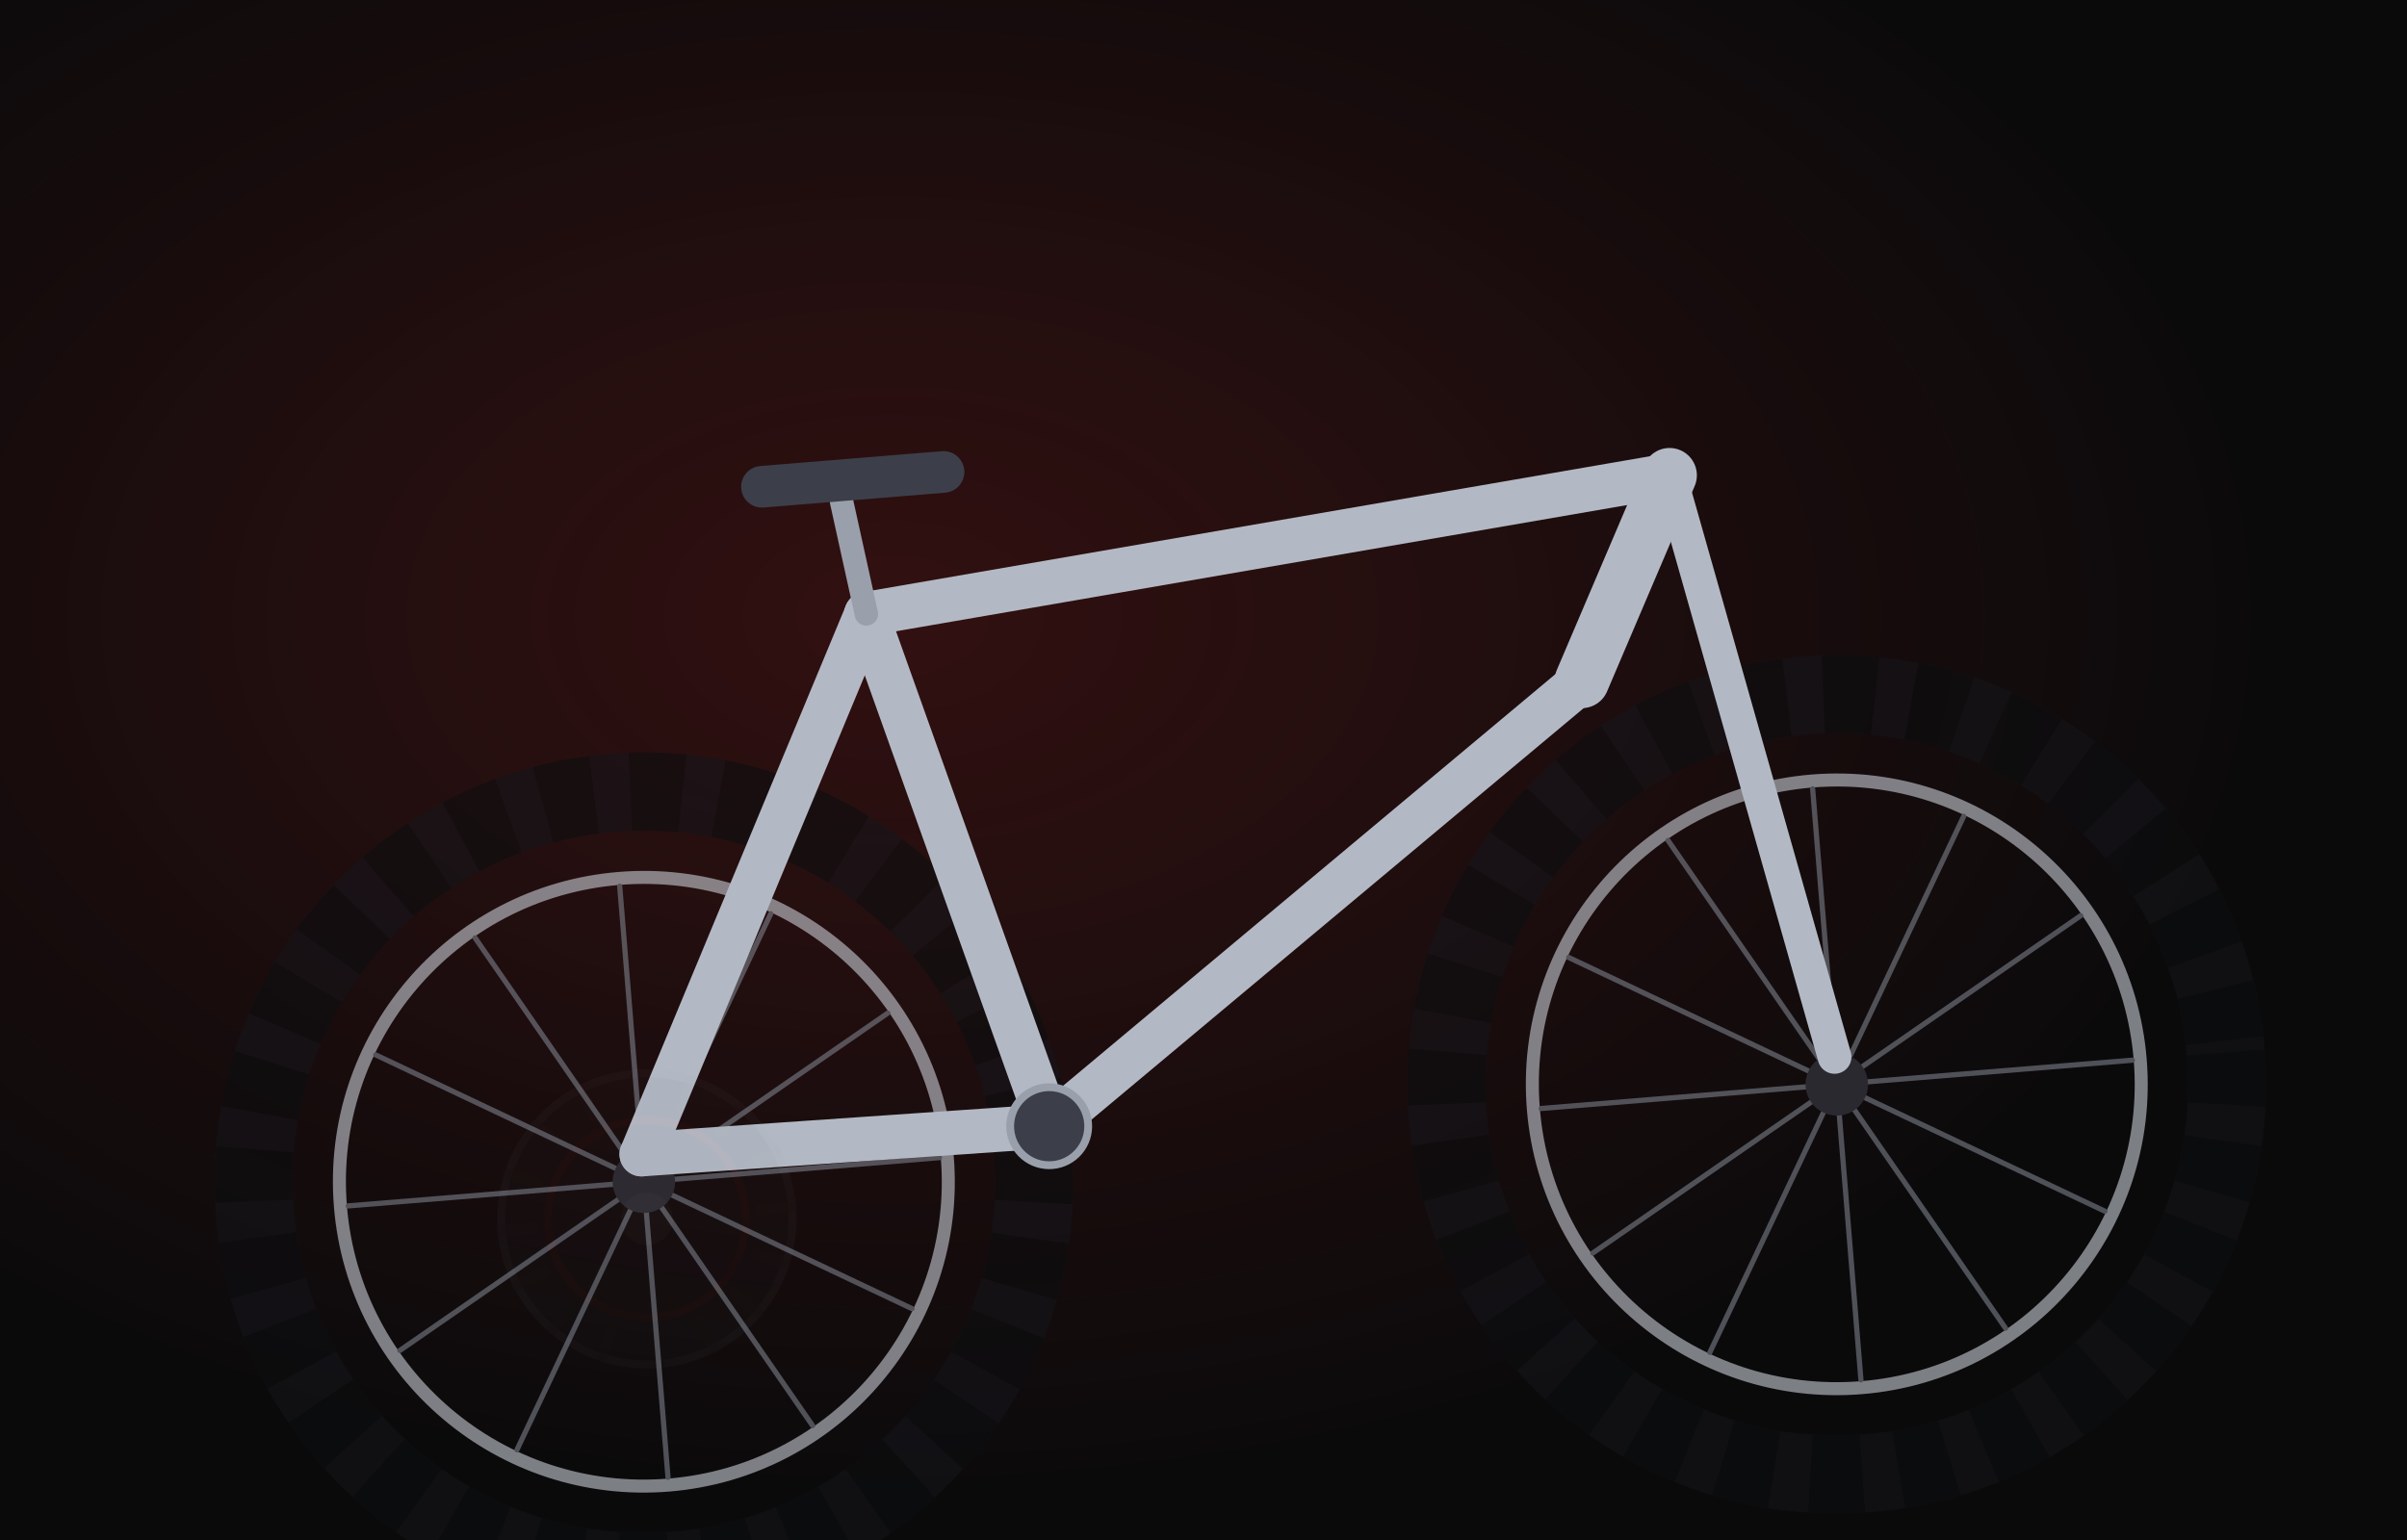
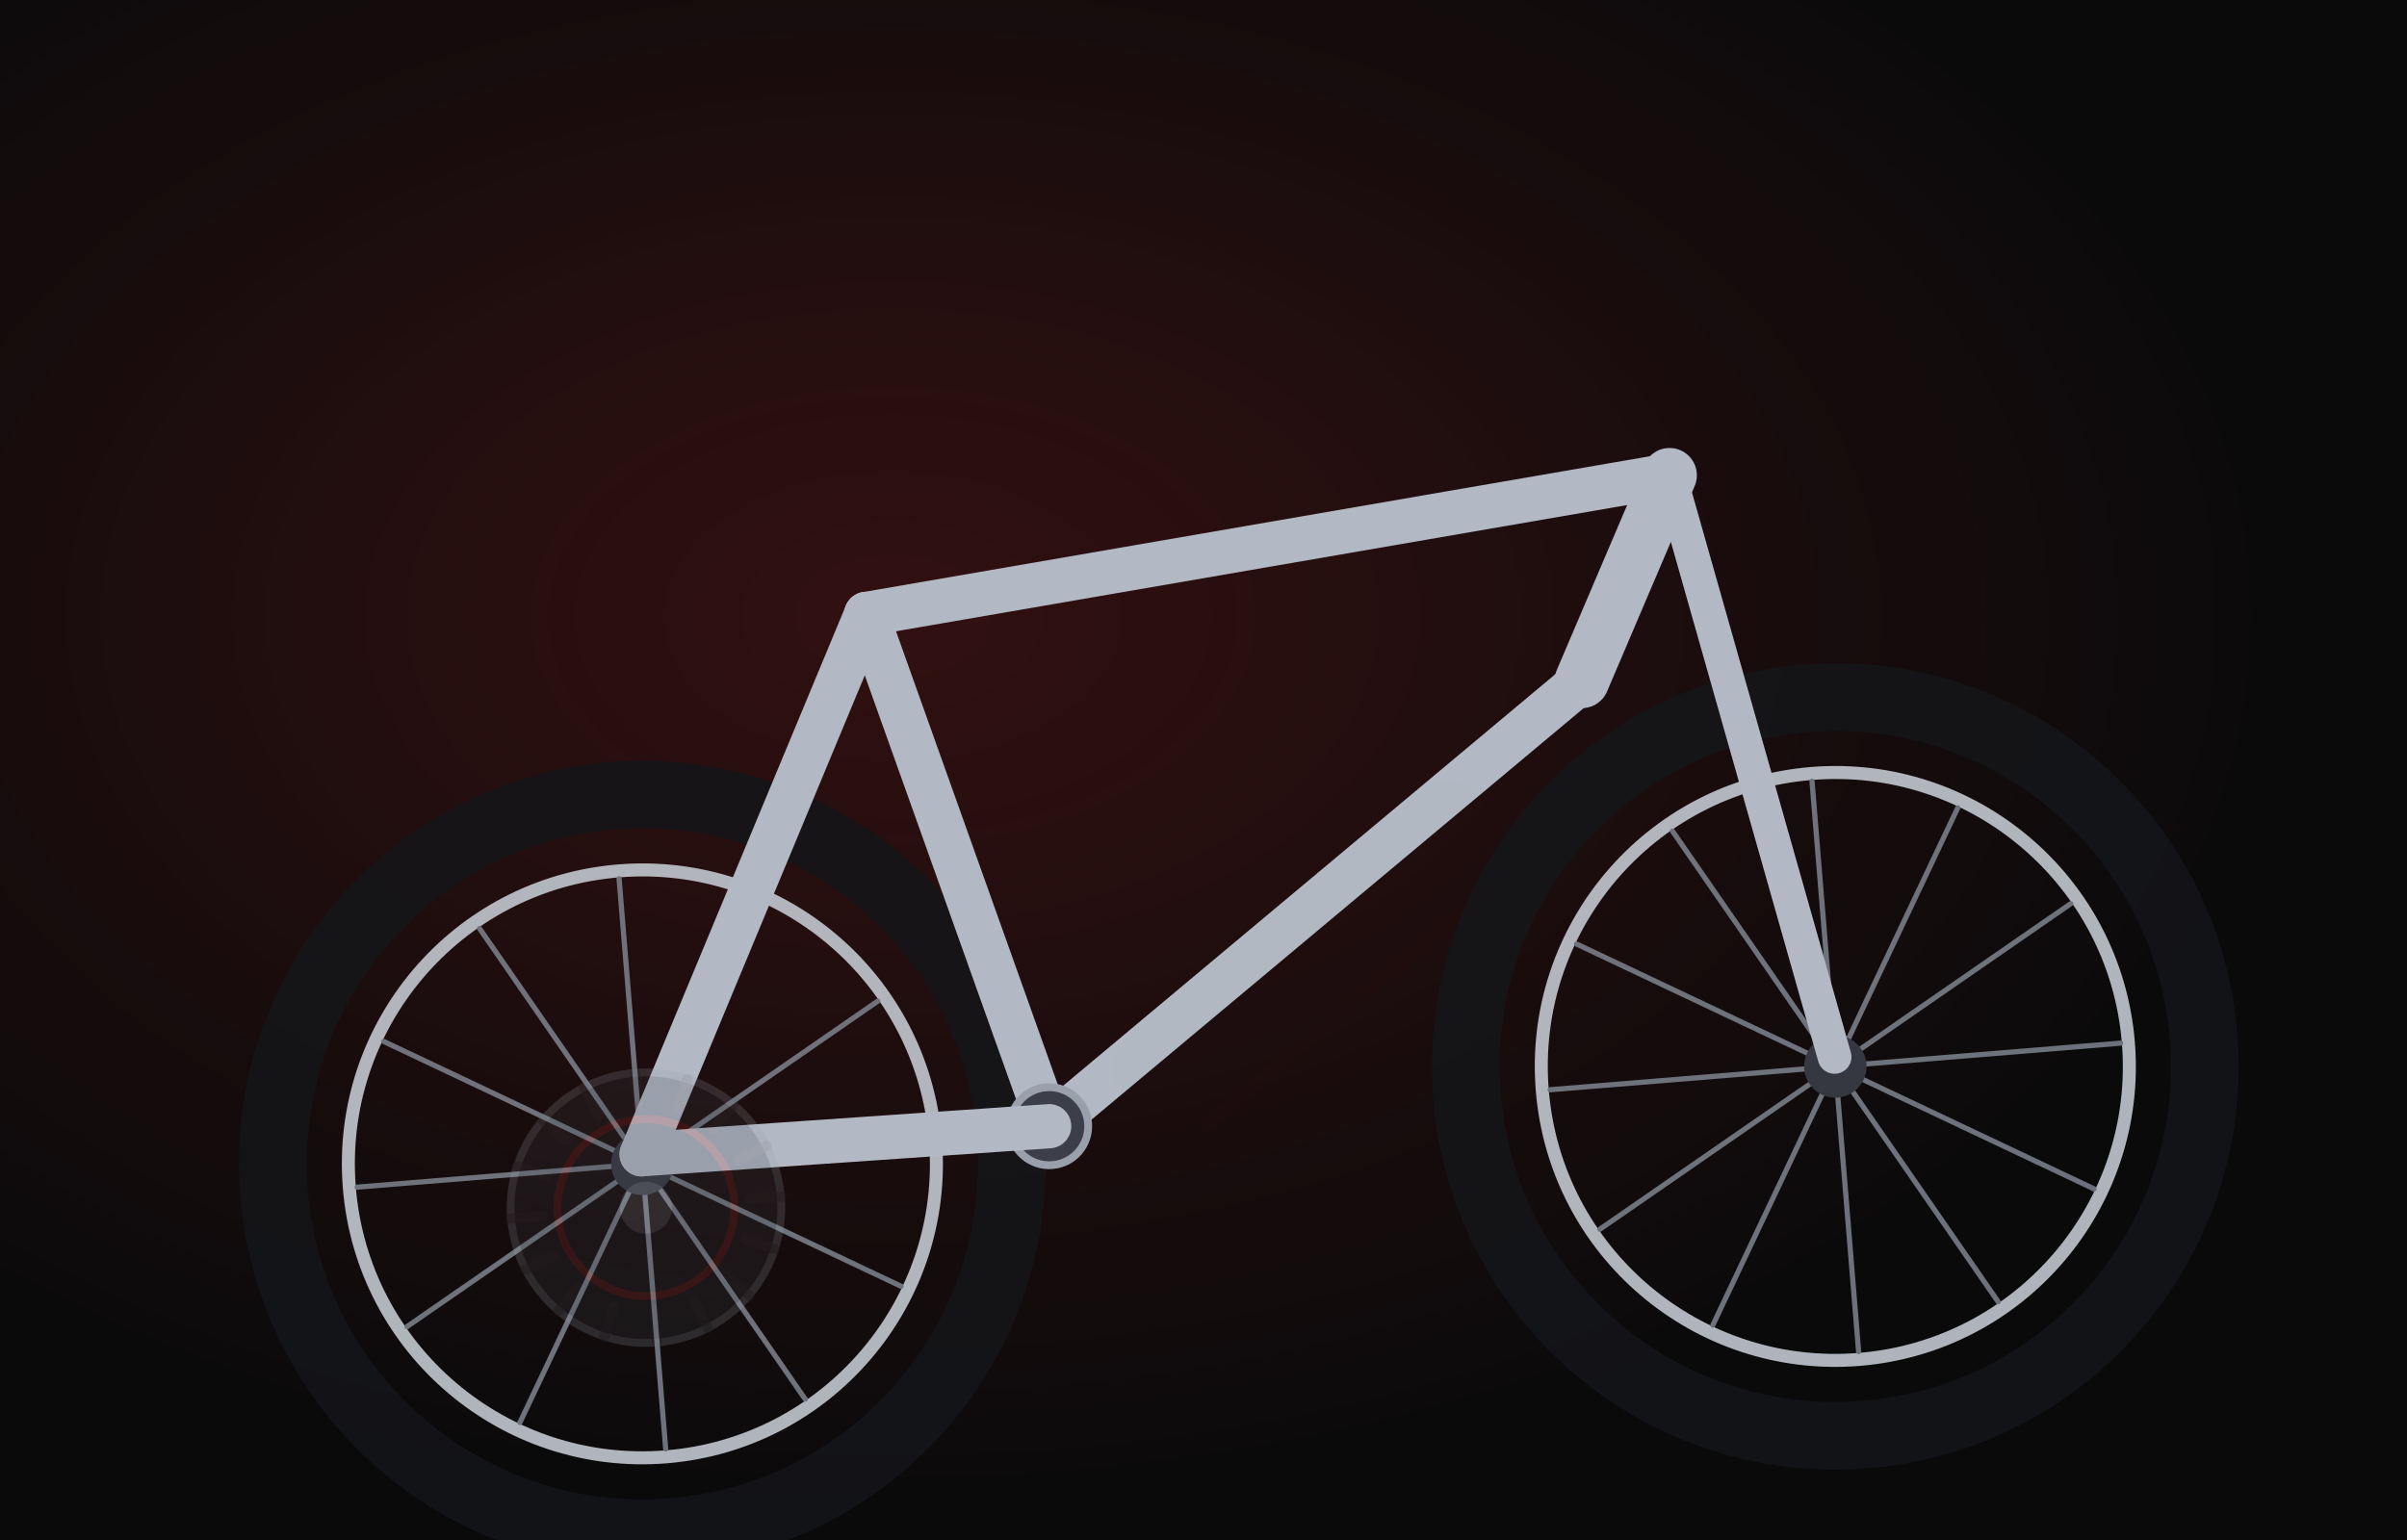
<svg xmlns="http://www.w3.org/2000/svg" viewBox="0 0 1000 640" width="1000" height="640">
  <defs>
    <radialGradient id="glow" cx="37.2%" cy="40%" r="58%">
      <stop offset="0%" stop-color="#d42a28" stop-opacity="0.20" />
      <stop offset="100%" stop-color="#d42a28" stop-opacity="0" />
    </radialGradient>
    <linearGradient id="sweep" x1="0" y1="0" x2="1" y2="0">
      <stop offset="0%" stop-color="#ffffff" stop-opacity="0" />
      <stop offset="50%" stop-color="#ffffff" stop-opacity="0.10" />
      <stop offset="55%" stop-color="#d42a28" stop-opacity="0.25" />
      <stop offset="100%" stop-color="#d42a28" stop-opacity="0" />
    </linearGradient>
  </defs>
  <rect width="1000" height="640" fill="#0a0a0b" />
  <rect width="1000" height="640" fill="url(#glow)" />
  <g transform="translate(500 350) rotate(-4.67) scale(1.081) translate(-500 -350)">
-     <g opacity="0.591" transform="translate(0 10.6)">
-       <circle cx="275" cy="452" r="150" fill="none" stroke="#141519" stroke-width="30" />
-       <circle cx="275" cy="452" r="150" fill="none" stroke="#0c0d10" stroke-width="30" stroke-dasharray="20 14" />
-       <circle cx="275" cy="452" r="117" fill="none" stroke="#cbd0d8" stroke-width="5" />
-       <line x1="275" y1="452" x2="389" y2="452" stroke="#7d828d" stroke-width="2" stroke-linecap="round" />
-       <line x1="275" y1="452" x2="373.727" y2="509" stroke="#7d828d" stroke-width="2" stroke-linecap="round" />
-       <line x1="275" y1="452" x2="332" y2="550.727" stroke="#7d828d" stroke-width="2" stroke-linecap="round" />
-       <line x1="275" y1="452" x2="275" y2="566" stroke="#7d828d" stroke-width="2" stroke-linecap="round" />
-       <line x1="275" y1="452" x2="218" y2="550.727" stroke="#7d828d" stroke-width="2" stroke-linecap="round" />
-       <line x1="275" y1="452" x2="176.273" y2="509" stroke="#7d828d" stroke-width="2" stroke-linecap="round" />
-       <line x1="275" y1="452" x2="161" y2="452" stroke="#7d828d" stroke-width="2" stroke-linecap="round" />
-       <line x1="275" y1="452" x2="176.273" y2="395" stroke="#7d828d" stroke-width="2" stroke-linecap="round" />
-       <line x1="275" y1="452" x2="218" y2="353.273" stroke="#7d828d" stroke-width="2" stroke-linecap="round" />
-       <line x1="275" y1="452" x2="275" y2="338" stroke="#7d828d" stroke-width="2" stroke-linecap="round" />
-       <line x1="275" y1="452" x2="332" y2="353.273" stroke="#7d828d" stroke-width="2" stroke-linecap="round" />
-       <line x1="275" y1="452" x2="373.727" y2="395" stroke="#7d828d" stroke-width="2" stroke-linecap="round" />
+     <g opacity="0.541" transform="translate(0 11.9)" />
+     <g opacity="0.857" transform="translate(0 3.7)">
+       <circle cx="275" cy="452" r="142" fill="none" stroke="#141519" stroke-width="26" />
+       <circle cx="275" cy="452" r="113" fill="none" stroke="#cbd0d8" stroke-width="5" />
+       <line x1="275" y1="452" x2="385" y2="452" stroke="#7d828d" stroke-width="2" stroke-linecap="round" />
+       <line x1="275" y1="452" x2="370.263" y2="507" stroke="#7d828d" stroke-width="2" stroke-linecap="round" />
+       <line x1="275" y1="452" x2="330" y2="547.263" stroke="#7d828d" stroke-width="2" stroke-linecap="round" />
+       <line x1="275" y1="452" x2="275" y2="562" stroke="#7d828d" stroke-width="2" stroke-linecap="round" />
+       <line x1="275" y1="452" x2="220" y2="547.263" stroke="#7d828d" stroke-width="2" stroke-linecap="round" />
+       <line x1="275" y1="452" x2="179.737" y2="507" stroke="#7d828d" stroke-width="2" stroke-linecap="round" />
+       <line x1="275" y1="452" x2="165" y2="452" stroke="#7d828d" stroke-width="2" stroke-linecap="round" />
+       <line x1="275" y1="452" x2="179.737" y2="397" stroke="#7d828d" stroke-width="2" stroke-linecap="round" />
+       <line x1="275" y1="452" x2="220" y2="356.737" stroke="#7d828d" stroke-width="2" stroke-linecap="round" />
+       <line x1="275" y1="452" x2="275" y2="342" stroke="#7d828d" stroke-width="2" stroke-linecap="round" />
+       <line x1="275" y1="452" x2="330" y2="356.737" stroke="#7d828d" stroke-width="2" stroke-linecap="round" />
+       <line x1="275" y1="452" x2="370.263" y2="397" stroke="#7d828d" stroke-width="2" stroke-linecap="round" />
      <circle cx="275" cy="452" r="12" fill="#3c3f49" />
-       <circle cx="735" cy="452" r="150" fill="none" stroke="#141519" stroke-width="30" />
-       <circle cx="735" cy="452" r="150" fill="none" stroke="#0c0d10" stroke-width="30" stroke-dasharray="20 14" />
-       <circle cx="735" cy="452" r="117" fill="none" stroke="#cbd0d8" stroke-width="5" />
-       <line x1="735" y1="452" x2="849" y2="452" stroke="#7d828d" stroke-width="2" stroke-linecap="round" />
-       <line x1="735" y1="452" x2="833.727" y2="509" stroke="#7d828d" stroke-width="2" stroke-linecap="round" />
-       <line x1="735" y1="452" x2="792" y2="550.727" stroke="#7d828d" stroke-width="2" stroke-linecap="round" />
-       <line x1="735" y1="452" x2="735" y2="566" stroke="#7d828d" stroke-width="2" stroke-linecap="round" />
-       <line x1="735" y1="452" x2="678" y2="550.727" stroke="#7d828d" stroke-width="2" stroke-linecap="round" />
-       <line x1="735" y1="452" x2="636.273" y2="509" stroke="#7d828d" stroke-width="2" stroke-linecap="round" />
-       <line x1="735" y1="452" x2="621" y2="452" stroke="#7d828d" stroke-width="2" stroke-linecap="round" />
-       <line x1="735" y1="452" x2="636.273" y2="395" stroke="#7d828d" stroke-width="2" stroke-linecap="round" />
-       <line x1="735" y1="452" x2="678" y2="353.273" stroke="#7d828d" stroke-width="2" stroke-linecap="round" />
-       <line x1="735" y1="452" x2="735" y2="338" stroke="#7d828d" stroke-width="2" stroke-linecap="round" />
-       <line x1="735" y1="452" x2="792" y2="353.273" stroke="#7d828d" stroke-width="2" stroke-linecap="round" />
-       <line x1="735" y1="452" x2="833.727" y2="395" stroke="#7d828d" stroke-width="2" stroke-linecap="round" />
+       <circle cx="735" cy="452" r="142" fill="none" stroke="#141519" stroke-width="26" />
+       <circle cx="735" cy="452" r="113" fill="none" stroke="#cbd0d8" stroke-width="5" />
+       <line x1="735" y1="452" x2="845" y2="452" stroke="#7d828d" stroke-width="2" stroke-linecap="round" />
+       <line x1="735" y1="452" x2="830.263" y2="507" stroke="#7d828d" stroke-width="2" stroke-linecap="round" />
+       <line x1="735" y1="452" x2="790" y2="547.263" stroke="#7d828d" stroke-width="2" stroke-linecap="round" />
+       <line x1="735" y1="452" x2="735" y2="562" stroke="#7d828d" stroke-width="2" stroke-linecap="round" />
+       <line x1="735" y1="452" x2="680" y2="547.263" stroke="#7d828d" stroke-width="2" stroke-linecap="round" />
+       <line x1="735" y1="452" x2="639.737" y2="507" stroke="#7d828d" stroke-width="2" stroke-linecap="round" />
+       <line x1="735" y1="452" x2="625" y2="452" stroke="#7d828d" stroke-width="2" stroke-linecap="round" />
+       <line x1="735" y1="452" x2="639.737" y2="397" stroke="#7d828d" stroke-width="2" stroke-linecap="round" />
+       <line x1="735" y1="452" x2="680" y2="356.737" stroke="#7d828d" stroke-width="2" stroke-linecap="round" />
+       <line x1="735" y1="452" x2="735" y2="342" stroke="#7d828d" stroke-width="2" stroke-linecap="round" />
+       <line x1="735" y1="452" x2="790" y2="356.737" stroke="#7d828d" stroke-width="2" stroke-linecap="round" />
+       <line x1="735" y1="452" x2="830.263" y2="397" stroke="#7d828d" stroke-width="2" stroke-linecap="round" />
      <circle cx="735" cy="452" r="12" fill="#3c3f49" />
+     </g>
+     <g opacity="0.000" transform="translate(0 26.0)">
+       <circle cx="275" cy="452" r="150" fill="none" stroke="#0b0c0f" stroke-width="26" stroke-dasharray="20 14" />
+       <circle cx="735" cy="452" r="150" fill="none" stroke="#0b0c0f" stroke-width="26" stroke-dasharray="20 14" />
    </g>
    <g opacity="1.000" transform="translate(0 0.0)">
      <line x1="432" y1="454" x2="650" y2="300" stroke="#b3b9c4" stroke-width="17" stroke-linecap="round" />
      <line x1="378" y1="252" x2="690" y2="224" stroke="#b3b9c4" stroke-width="17" stroke-linecap="round" />
      <line x1="432" y1="454" x2="378" y2="252" stroke="#b3b9c4" stroke-width="17" stroke-linecap="round" />
      <line x1="650" y1="300" x2="690" y2="224" stroke="#b3b9c4" stroke-width="21" stroke-linecap="round" />
+       <line x1="690" y1="224" x2="735" y2="452" stroke="#b3b9c4" stroke-width="13" stroke-linecap="round" />
+       <circle cx="432" cy="454" r="15" fill="#3c3f49" stroke="#9aa0ab" stroke-width="3" />
      <line x1="432" y1="454" x2="275" y2="452" stroke="#b3b9c4" stroke-width="17" stroke-linecap="round" />
      <line x1="275" y1="452" x2="378" y2="252" stroke="#b3b9c4" stroke-width="17" stroke-linecap="round" />
-       <line x1="690" y1="224" x2="735" y2="452" stroke="#b3b9c4" stroke-width="13" stroke-linecap="round" />
+     </g>
+     <g opacity="0.000" transform="translate(0 26.0)">
      <line x1="378" y1="252" x2="372" y2="208" stroke="#9aa0ab" stroke-width="9" stroke-linecap="round" />
      <rect x="334" y="192" width="86" height="16" rx="8" fill="#3c3f49" />
-       <circle cx="432" cy="454" r="15" fill="#3c3f49" stroke="#9aa0ab" stroke-width="3" />
    </g>
    <g opacity="0.000" transform="translate(0 26.0)">
-       <circle cx="735" cy="452" r="58" fill="none" stroke="#9aa0ab" stroke-width="4" />
-       <circle cx="735" cy="452" r="52" fill="none" stroke="#6b6f79" stroke-width="1.5" />
-       <circle cx="781" cy="452" r="3" fill="#0b0c0f" />
-       <circle cx="772.215" cy="479.038" r="3" fill="#0b0c0f" />
-       <circle cx="749.215" cy="495.749" r="3" fill="#0b0c0f" />
-       <circle cx="720.785" cy="495.749" r="3" fill="#0b0c0f" />
-       <circle cx="697.785" cy="479.038" r="3" fill="#0b0c0f" />
-       <circle cx="689" cy="452" r="3" fill="#0b0c0f" />
-       <circle cx="697.785" cy="424.962" r="3" fill="#0b0c0f" />
-       <circle cx="720.785" cy="408.251" r="3" fill="#0b0c0f" />
-       <circle cx="749.215" cy="408.251" r="3" fill="#0b0c0f" />
-       <circle cx="772.215" cy="424.962" r="3" fill="#0b0c0f" />
-       <rect x="723" y="382" width="24" height="30" rx="5" fill="#3c3f49" stroke="#e23a34" stroke-width="2" />
-       <circle cx="275" cy="452" r="58" fill="none" stroke="#9aa0ab" stroke-width="4" />
-       <circle cx="275" cy="452" r="52" fill="none" stroke="#6b6f79" stroke-width="1.5" />
-       <circle cx="321" cy="452" r="3" fill="#0b0c0f" />
-       <circle cx="312.215" cy="479.038" r="3" fill="#0b0c0f" />
-       <circle cx="289.215" cy="495.749" r="3" fill="#0b0c0f" />
-       <circle cx="260.785" cy="495.749" r="3" fill="#0b0c0f" />
-       <circle cx="237.785" cy="479.038" r="3" fill="#0b0c0f" />
-       <circle cx="229" cy="452" r="3" fill="#0b0c0f" />
-       <circle cx="237.785" cy="424.962" r="3" fill="#0b0c0f" />
-       <circle cx="260.785" cy="408.251" r="3" fill="#0b0c0f" />
-       <circle cx="289.215" cy="408.251" r="3" fill="#0b0c0f" />
-       <circle cx="312.215" cy="424.962" r="3" fill="#0b0c0f" />
-       <rect x="263" y="382" width="24" height="30" rx="5" fill="#3c3f49" stroke="#e23a34" stroke-width="2" />
+       <circle cx="735" cy="452" r="62" fill="none" stroke="#9aa0ab" stroke-width="4" />
+       <circle cx="735" cy="452" r="56" fill="none" stroke="#6b6f79" stroke-width="1.5" />
+       <circle cx="785" cy="452" r="3" fill="#0b0c0f" />
+       <circle cx="775.451" cy="481.389" r="3" fill="#0b0c0f" />
+       <circle cx="750.451" cy="499.553" r="3" fill="#0b0c0f" />
+       <circle cx="719.549" cy="499.553" r="3" fill="#0b0c0f" />
+       <circle cx="694.549" cy="481.389" r="3" fill="#0b0c0f" />
+       <circle cx="685" cy="452" r="3" fill="#0b0c0f" />
+       <circle cx="694.549" cy="422.611" r="3" fill="#0b0c0f" />
+       <circle cx="719.549" cy="404.447" r="3" fill="#0b0c0f" />
+       <circle cx="750.451" cy="404.447" r="3" fill="#0b0c0f" />
+       <circle cx="775.451" cy="422.611" r="3" fill="#0b0c0f" />
+       <circle cx="275" cy="452" r="62" fill="none" stroke="#9aa0ab" stroke-width="4" />
+       <circle cx="275" cy="452" r="56" fill="none" stroke="#6b6f79" stroke-width="1.5" />
+       <circle cx="325" cy="452" r="3" fill="#0b0c0f" />
+       <circle cx="315.451" cy="481.389" r="3" fill="#0b0c0f" />
+       <circle cx="290.451" cy="499.553" r="3" fill="#0b0c0f" />
+       <circle cx="259.549" cy="499.553" r="3" fill="#0b0c0f" />
+       <circle cx="234.549" cy="481.389" r="3" fill="#0b0c0f" />
+       <circle cx="225" cy="452" r="3" fill="#0b0c0f" />
+       <circle cx="234.549" cy="422.611" r="3" fill="#0b0c0f" />
+       <circle cx="259.549" cy="404.447" r="3" fill="#0b0c0f" />
+       <circle cx="290.451" cy="404.447" r="3" fill="#0b0c0f" />
+       <circle cx="315.451" cy="422.611" r="3" fill="#0b0c0f" />
    </g>
-     <g opacity="0.000" transform="translate(0 26.0)">
+     <g opacity="0.009" transform="translate(0 25.8)">
      <g transform="translate(541 377) rotate(-35.23823)">
-         <rect x="-84" y="-29" width="168" height="58" rx="14" fill="#22242c" stroke="#2d303a" stroke-width="3" />
-         <rect x="-76" y="-21" width="152" height="14" rx="7" fill="#2d303a" />
-         <rect x="-68" y="17" width="32" height="5" rx="2.5" fill="#e23a34" opacity="0.85" />
-         <rect x="-34" y="17" width="32" height="5" rx="2.5" fill="#e23a34" opacity="0.85" />
-         <rect x="0" y="17" width="32" height="5" rx="2.5" fill="#e23a34" opacity="0.85" />
-         <rect x="34" y="17" width="32" height="5" rx="2.5" fill="#e23a34" opacity="0.85" />
+         <rect x="-88" y="-27" width="176" height="54" rx="14" fill="#22242c" stroke="#2d303a" stroke-width="3" />
+         <rect x="-80" y="-19" width="160" height="12" rx="6" fill="#2d303a" />
+         <rect x="-74" y="15" width="148" height="5" rx="2.5" fill="#e23a34" opacity="0.85" />
      </g>
    </g>
-     <g opacity="0.042" transform="translate(0 24.9)">
-       <circle cx="275" cy="452" r="56" fill="#3c3f49" stroke="#9aa0ab" stroke-width="3" />
-       <line x1="319" y1="452" x2="331" y2="452" stroke="#54586180" stroke-width="4" stroke-linecap="round" />
-       <line x1="315.651" y1="468.838" x2="326.737" y2="473.43" stroke="#54586180" stroke-width="4" stroke-linecap="round" />
-       <line x1="306.113" y1="483.113" x2="314.598" y2="491.598" stroke="#54586180" stroke-width="4" stroke-linecap="round" />
-       <line x1="291.838" y1="492.651" x2="296.43" y2="503.737" stroke="#54586180" stroke-width="4" stroke-linecap="round" />
-       <line x1="275" y1="496" x2="275" y2="508" stroke="#54586180" stroke-width="4" stroke-linecap="round" />
-       <line x1="258.162" y1="492.651" x2="253.57" y2="503.737" stroke="#54586180" stroke-width="4" stroke-linecap="round" />
-       <line x1="243.887" y1="483.113" x2="235.402" y2="491.598" stroke="#54586180" stroke-width="4" stroke-linecap="round" />
-       <line x1="234.349" y1="468.838" x2="223.263" y2="473.43" stroke="#54586180" stroke-width="4" stroke-linecap="round" />
-       <line x1="231" y1="452" x2="219" y2="452" stroke="#54586180" stroke-width="4" stroke-linecap="round" />
-       <line x1="234.349" y1="435.162" x2="223.263" y2="430.57" stroke="#54586180" stroke-width="4" stroke-linecap="round" />
-       <line x1="243.887" y1="420.887" x2="235.402" y2="412.402" stroke="#54586180" stroke-width="4" stroke-linecap="round" />
-       <line x1="258.162" y1="411.349" x2="253.57" y2="400.263" stroke="#54586180" stroke-width="4" stroke-linecap="round" />
-       <line x1="275" y1="408" x2="275" y2="396" stroke="#54586180" stroke-width="4" stroke-linecap="round" />
-       <line x1="291.838" y1="411.349" x2="296.43" y2="400.263" stroke="#54586180" stroke-width="4" stroke-linecap="round" />
-       <line x1="306.113" y1="420.887" x2="314.598" y2="412.402" stroke="#54586180" stroke-width="4" stroke-linecap="round" />
-       <line x1="315.651" y1="435.162" x2="326.737" y2="430.57" stroke="#54586180" stroke-width="4" stroke-linecap="round" />
-       <circle cx="275" cy="452" r="38" fill="none" stroke="#e23a34" stroke-width="3" opacity="0.8" />
+     <g opacity="0.206" transform="translate(0 20.6)">
+       <circle cx="275" cy="452" r="52" fill="#3c3f49" stroke="#9aa0ab" stroke-width="3" />
+       <line x1="315" y1="452" x2="327" y2="452" stroke="#54586180" stroke-width="4" stroke-linecap="round" />
+       <line x1="311.955" y1="467.307" x2="323.042" y2="471.9" stroke="#54586180" stroke-width="4" stroke-linecap="round" />
+       <line x1="303.284" y1="480.284" x2="311.77" y2="488.77" stroke="#54586180" stroke-width="4" stroke-linecap="round" />
+       <line x1="290.307" y1="488.955" x2="294.9" y2="500.042" stroke="#54586180" stroke-width="4" stroke-linecap="round" />
+       <line x1="275" y1="492" x2="275" y2="504" stroke="#54586180" stroke-width="4" stroke-linecap="round" />
+       <line x1="259.693" y1="488.955" x2="255.1" y2="500.042" stroke="#54586180" stroke-width="4" stroke-linecap="round" />
+       <line x1="246.716" y1="480.284" x2="238.23" y2="488.77" stroke="#54586180" stroke-width="4" stroke-linecap="round" />
+       <line x1="238.045" y1="467.307" x2="226.958" y2="471.9" stroke="#54586180" stroke-width="4" stroke-linecap="round" />
+       <line x1="235" y1="452" x2="223" y2="452" stroke="#54586180" stroke-width="4" stroke-linecap="round" />
+       <line x1="238.045" y1="436.693" x2="226.958" y2="432.1" stroke="#54586180" stroke-width="4" stroke-linecap="round" />
+       <line x1="246.716" y1="423.716" x2="238.23" y2="415.23" stroke="#54586180" stroke-width="4" stroke-linecap="round" />
+       <line x1="259.693" y1="415.045" x2="255.1" y2="403.958" stroke="#54586180" stroke-width="4" stroke-linecap="round" />
+       <line x1="275" y1="412" x2="275" y2="400" stroke="#54586180" stroke-width="4" stroke-linecap="round" />
+       <line x1="290.307" y1="415.045" x2="294.9" y2="403.958" stroke="#54586180" stroke-width="4" stroke-linecap="round" />
+       <line x1="303.284" y1="423.716" x2="311.77" y2="415.23" stroke="#54586180" stroke-width="4" stroke-linecap="round" />
+       <line x1="311.955" y1="436.693" x2="323.042" y2="432.1" stroke="#54586180" stroke-width="4" stroke-linecap="round" />
+       <circle cx="275" cy="452" r="34" fill="none" stroke="#e23a34" stroke-width="3" opacity="0.8" />
      <circle cx="275" cy="452" r="10" fill="#9aa0ab" />
    </g>
    <g opacity="0.000" transform="translate(0 26.0)">
-       <path d="M398 246 L660 220 L660 244 L398 274 Z" fill="#1c1d22" opacity="0.92" />
-       <path d="M700 230 q40 6 44 74 l-30 6 q-14 -44 -32 -60 Z" fill="#1c1d22" opacity="0.92" />
-       <rect x="408" y="254" width="70" height="4" rx="2" fill="#e23a34" opacity="0.7" />
+       <rect x="723" y="370" width="22" height="28" rx="5" fill="#3c3f49" stroke="#9aa0ab" stroke-width="2" />
+       <rect x="263" y="370" width="22" height="28" rx="5" fill="#3c3f49" stroke="#9aa0ab" stroke-width="2" />
    </g>
+     <g opacity="0.000" transform="translate(0 26.0)">
+       <line x1="432" y1="454" x2="650" y2="300" stroke="#1c1d22" stroke-width="10" stroke-linecap="round" />
+       <line x1="378" y1="252" x2="690" y2="224" stroke="#1c1d22" stroke-width="10" stroke-linecap="round" />
+       <path d="M398 248 L660 222 L660 242 L398 272 Z" fill="#1c1d22" opacity="0.9" />
+     </g>
+     <g opacity="0.000" transform="translate(0 26.0)" />
+     <g opacity="0.000" transform="translate(0 26.0)" />
    <g opacity="0.000" transform="translate(0 26.0)">
      <line x1="690" y1="224" x2="696" y2="170" stroke="#9aa0ab" stroke-width="10" stroke-linecap="round" />
      <line x1="650" y1="170" x2="748" y2="160" stroke="#3c3f49" stroke-width="13" stroke-linecap="round" />
      <line x1="650" y1="170" x2="628" y2="176" stroke="#141519" stroke-width="16" stroke-linecap="round" />
-       <rect x="686" y="138" width="40" height="26" rx="6" fill="#0d0e12" stroke="#9aa0ab" stroke-width="2" />
-       <rect x="690" y="142" width="32" height="18" rx="3" fill="#33363f" opacity="1" />
+       <rect x="686" y="138" width="48" height="26" rx="6" fill="#0d0e12" stroke="#9aa0ab" stroke-width="2" />
    </g>
  </g>
  <g transform="translate(-131 0) skewX(-12)">
    <rect x="-90" y="-100" width="180" height="840" fill="url(#sweep)" />
  </g>
</svg>
